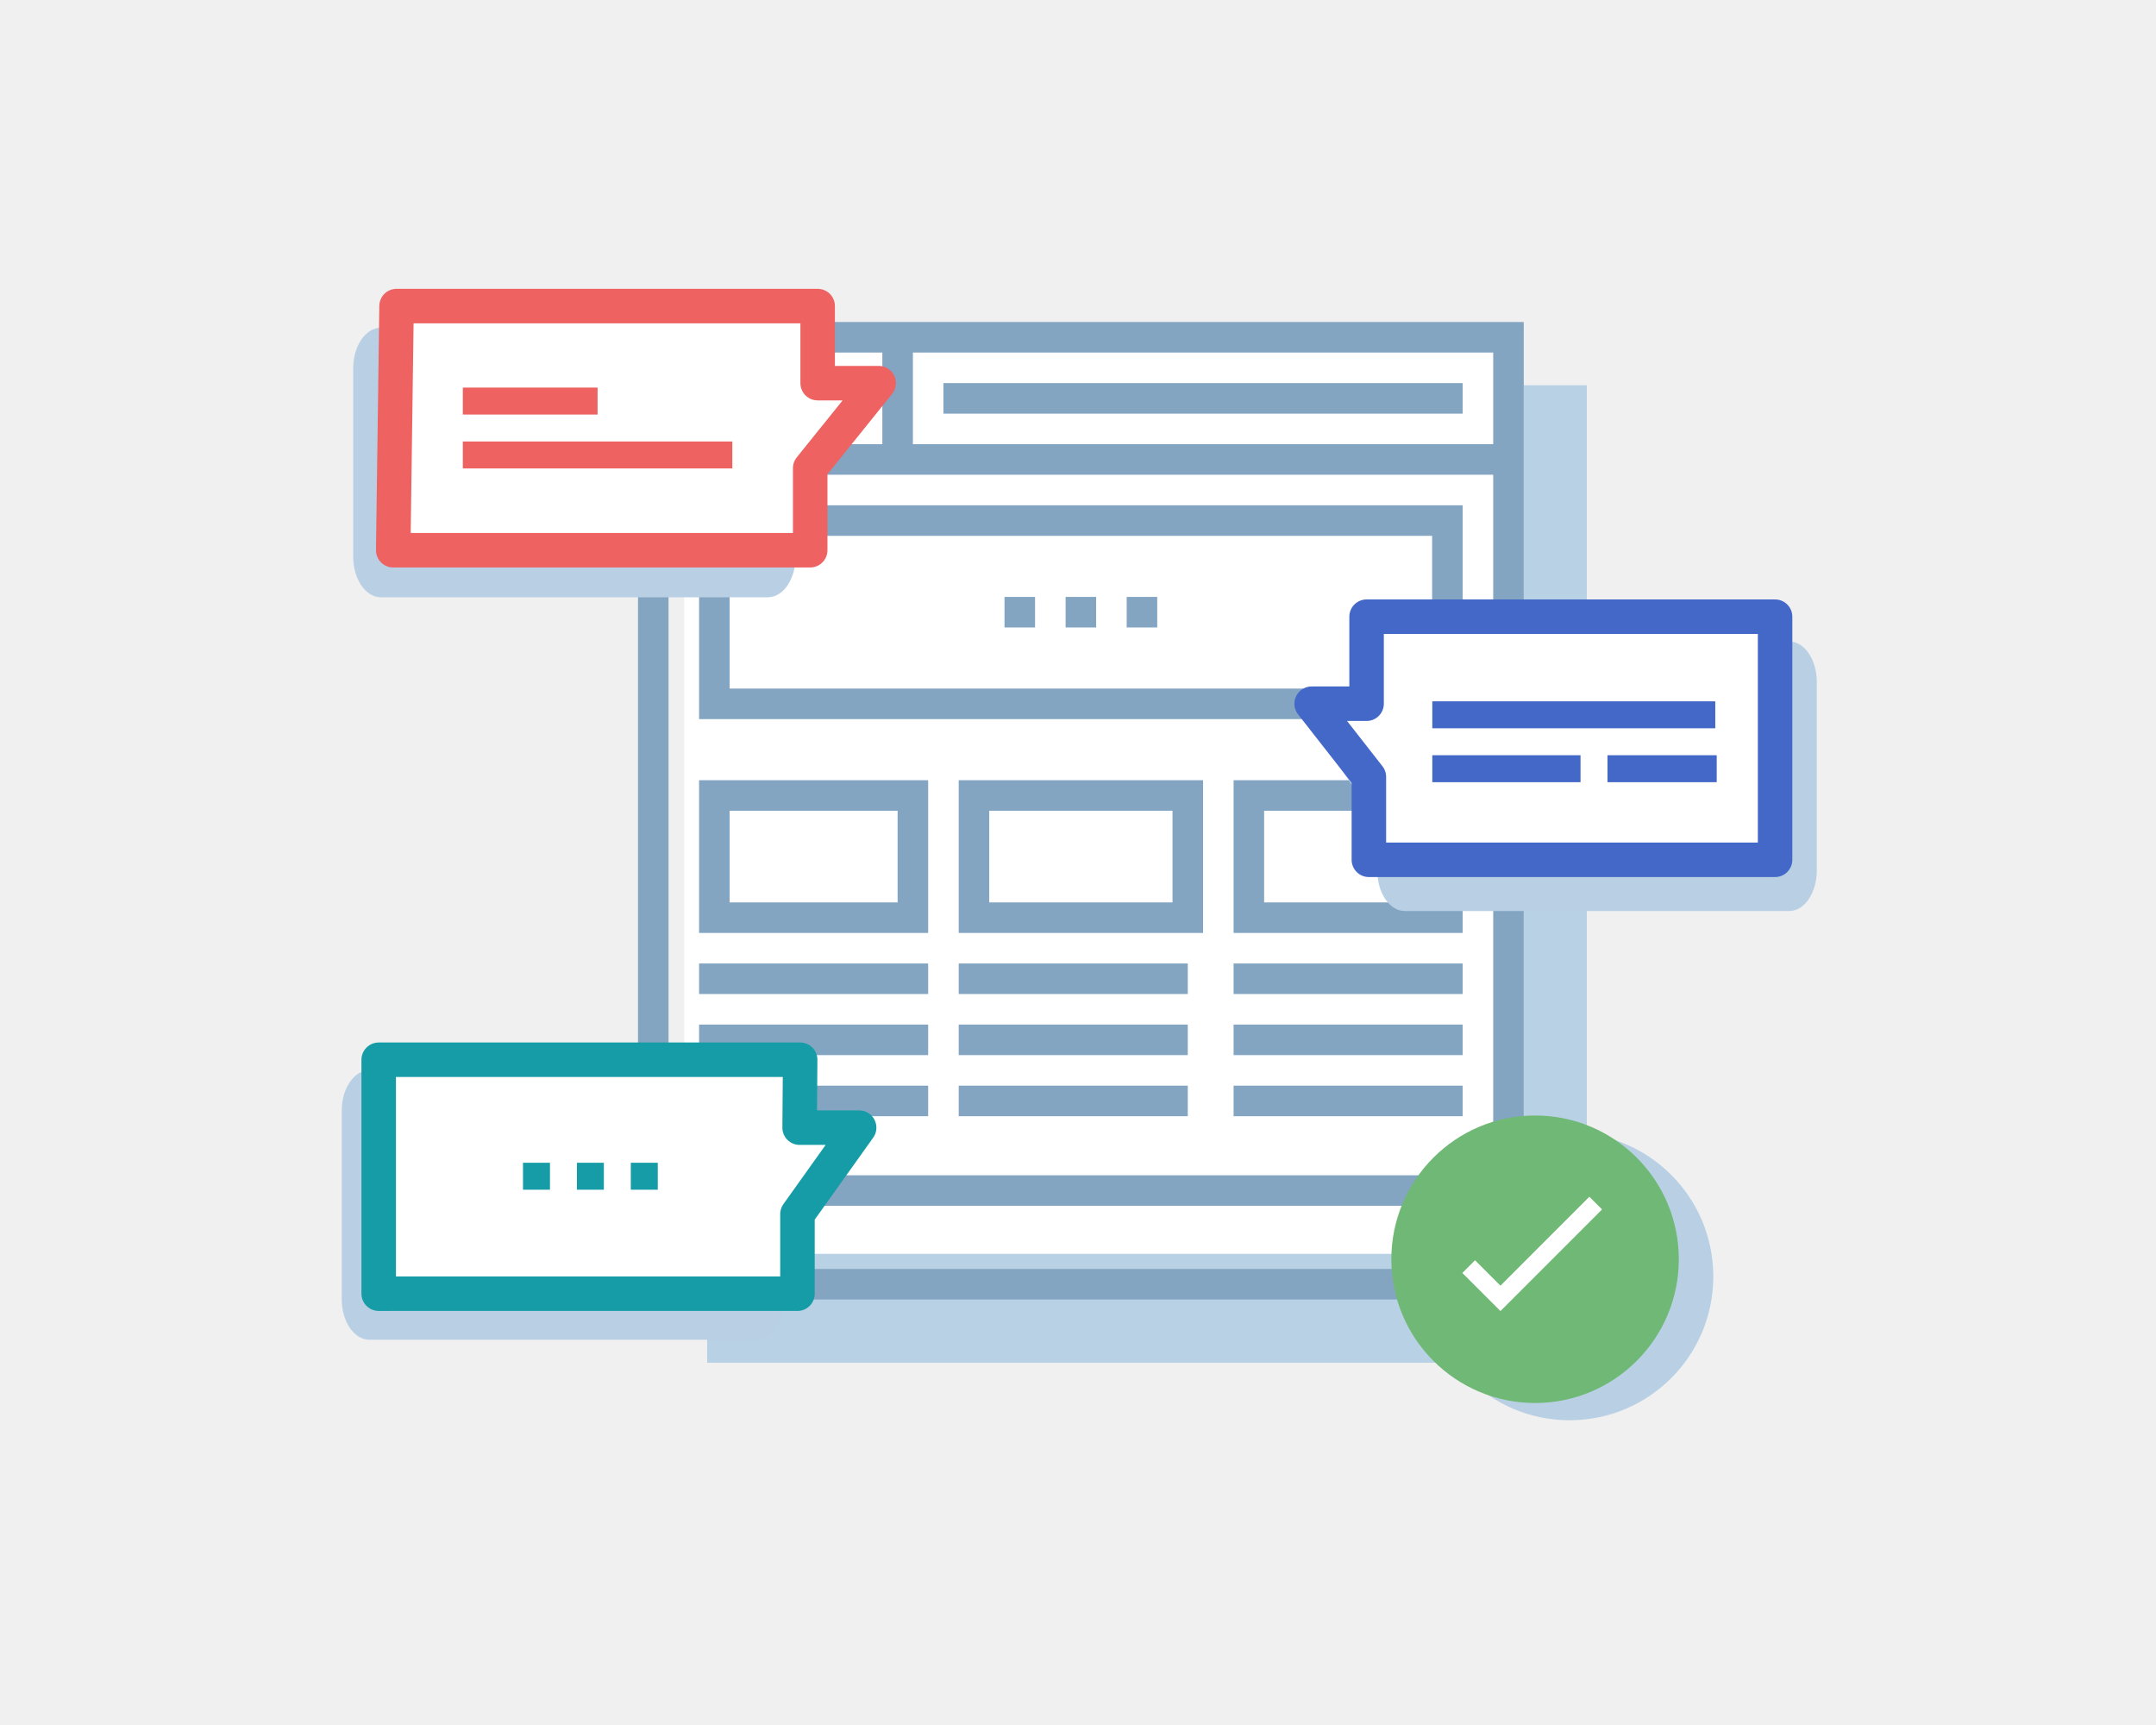
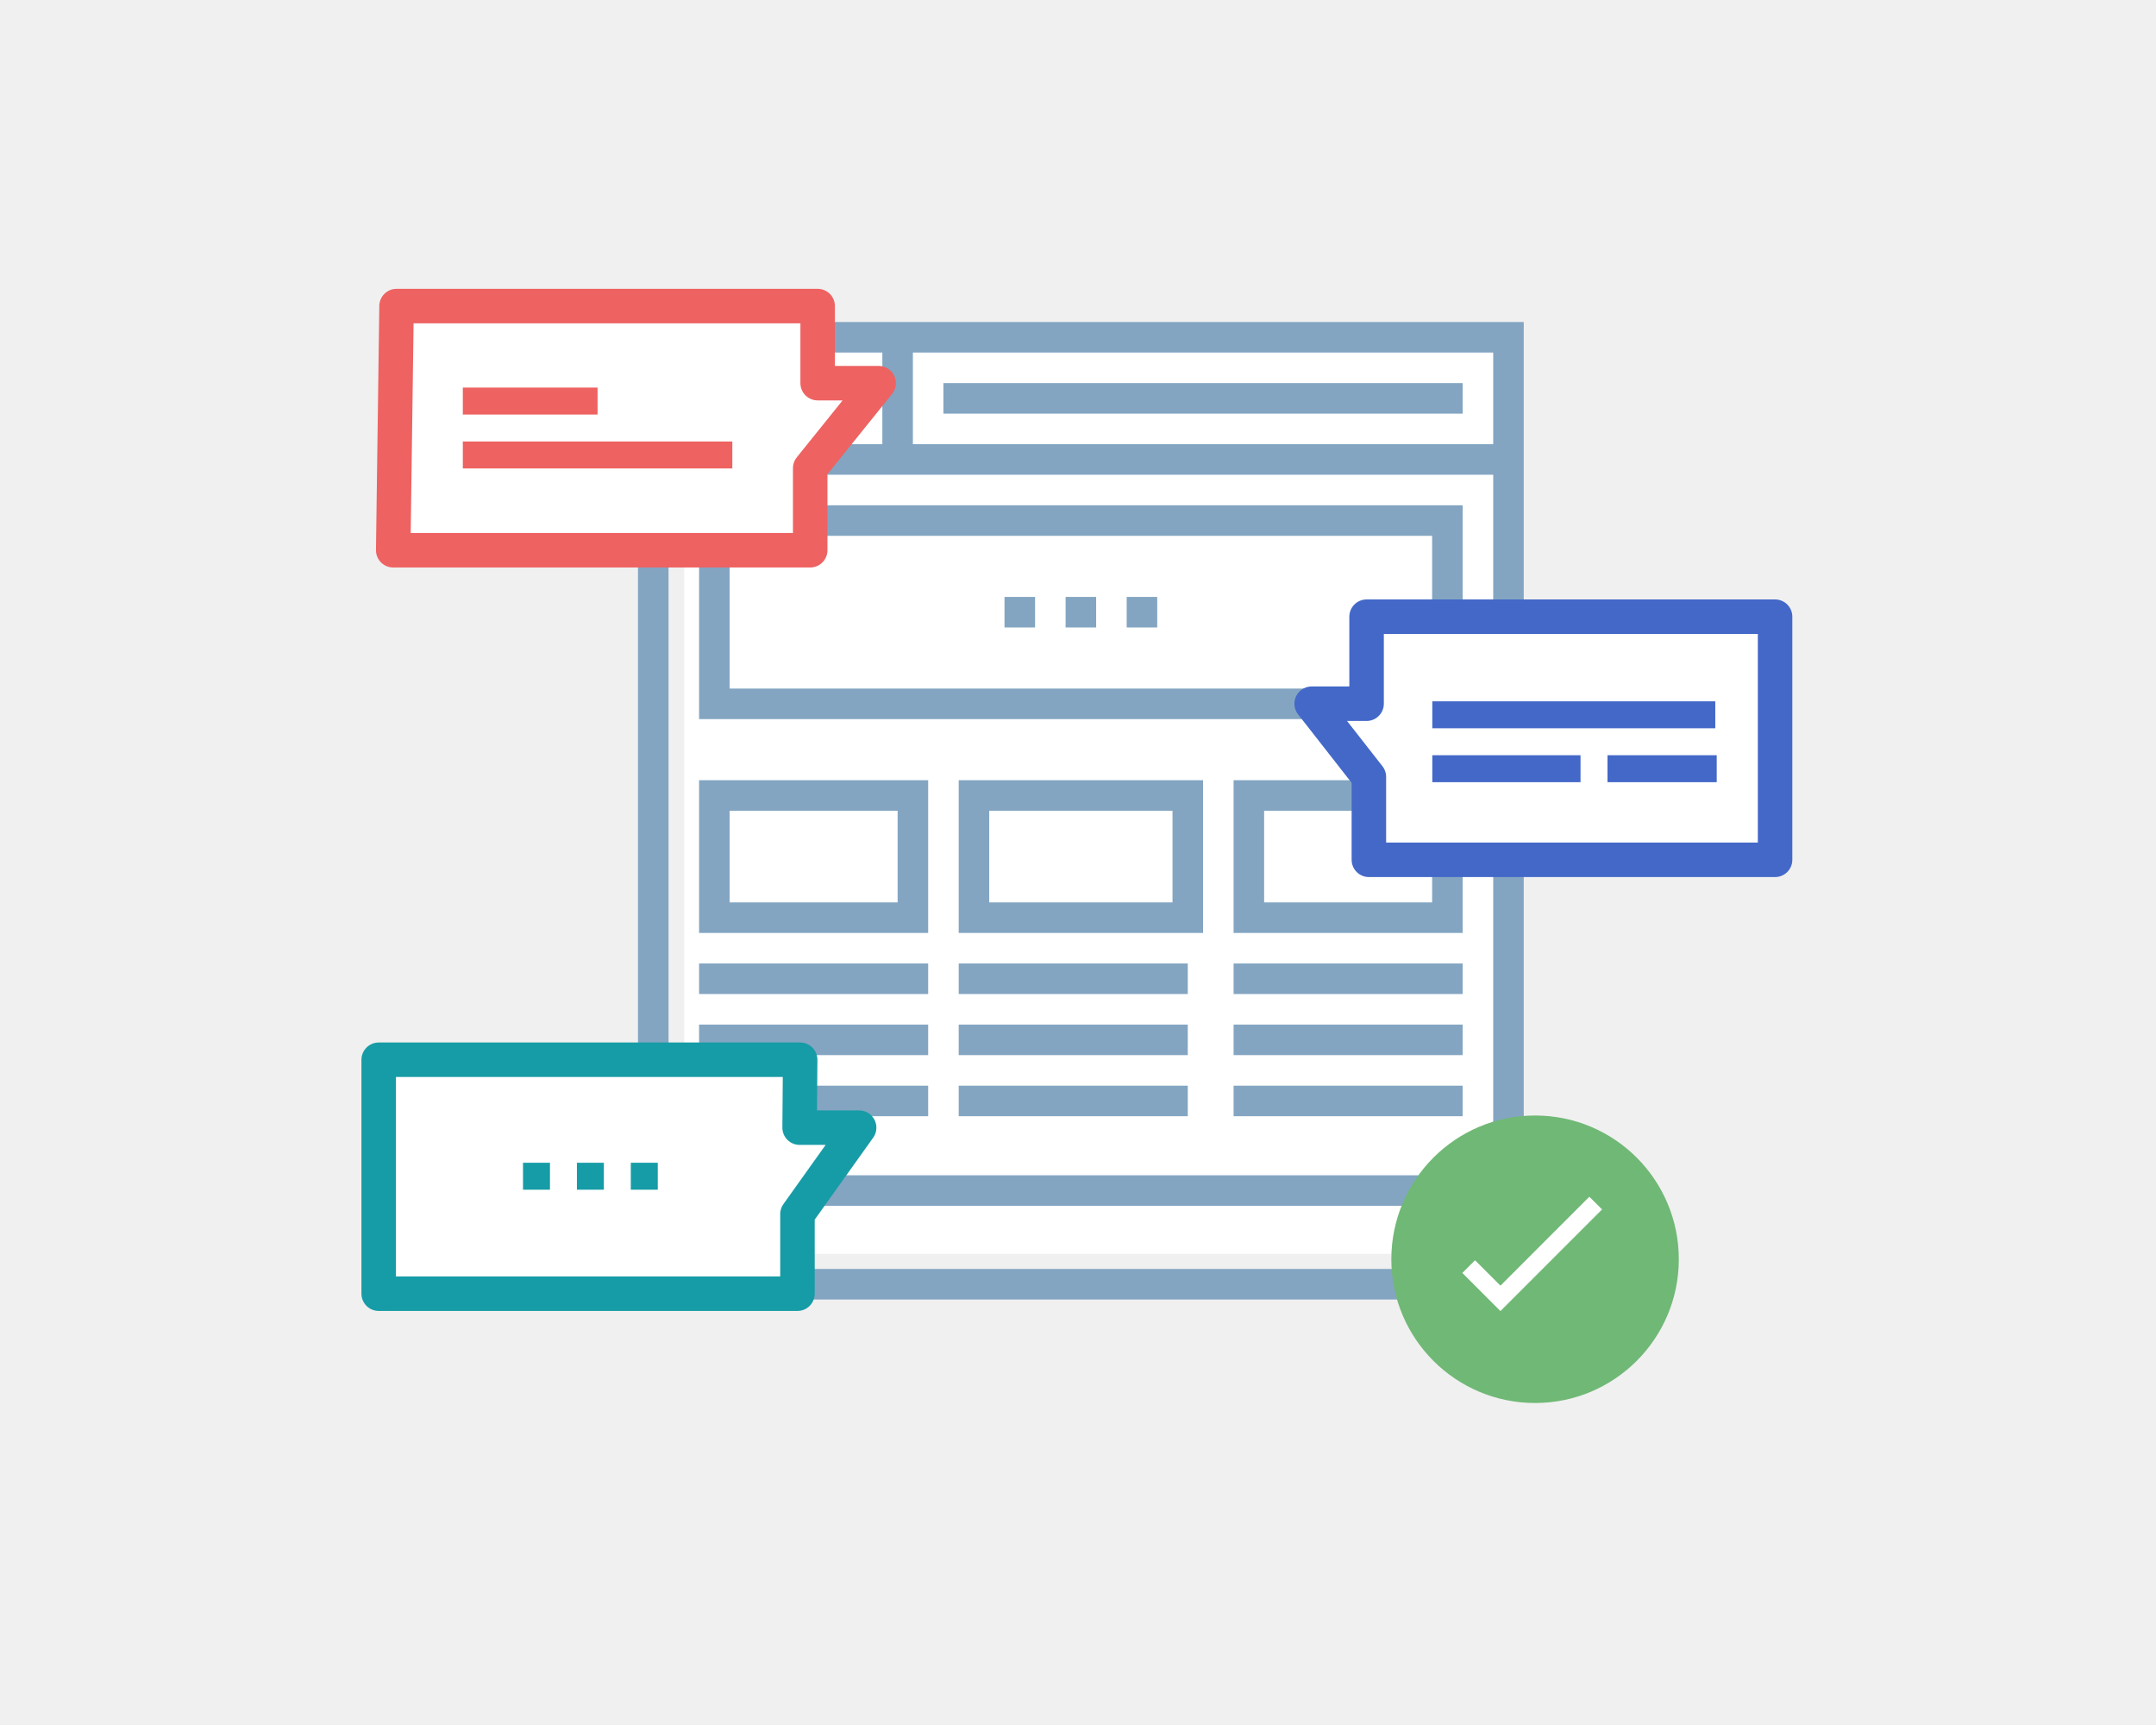
<svg xmlns="http://www.w3.org/2000/svg" width="375px" height="300px" viewBox="0 0 375 300" version="1.1" style="background: #FFFFFF;">
  <defs />
  <g id="Page-1" stroke="none" stroke-width="1" fill="none" fill-rule="evenodd">
    <g id="Home-Page-&gt;-UX-Reviews">
-       <g id="UX-Reviews-Illustration" transform="translate(59, 53)">
-         <g id="UX-is-not-a-department">
-           <g id="Group-9">
-             <g id="Group-13" transform="translate(64, 14)">
-               <rect id="Rectangle-10" fill="#B9D1E4" x="0" y="0" width="153" height="170" />
-               <rect id="Rectangle-13" fill="#B9D0E4" x="121" y="152" width="43" height="6" />
+       <g id="UX-is-not-a-department" transform="translate(59, 53)">
+         <g id="Group-9">
+           <g id="Group-13" transform="translate(64, 14)" fill="#B9D0E4">
+             <rect id="Rectangle-13" x="121" y="152" width="43" height="6" />
+           </g>
+           <rect id="Rectangle-10-Copy" fill="#FFFFFF" x="60" y="5" width="146" height="160.059" />
+           <g id="website" transform="translate(44, 3)" fill-rule="nonzero">
+             <g id="Group">
+               <path d="M162.031,164.688 L162.031,0 L7.969,0 L7.969,164.688 L0,164.688 L0,170 L170,170 L170,164.688 L162.031,164.688 Z M156.719,21.25 L55.781,21.25 L55.781,5.312 L156.719,5.312 L156.719,21.25 Z M50.469,5.312 L50.469,21.25 L13.281,21.25 L13.281,5.312 L50.469,5.312 Z M13.281,26.562 L156.719,26.562 L156.719,164.688 L13.281,164.688 L13.281,26.562 Z" id="Shape" fill="#83A5C2" />
+               <rect id="Rectangle-path" fill="#000000" x="18.594" y="10.625" width="5.312" height="5.312" />
+               <rect id="Rectangle-path" fill="#000000" x="29.219" y="10.625" width="5.312" height="5.312" />
+               <rect id="Rectangle-path" fill="#83A5C2" x="61.094" y="10.625" width="90.312" height="5.312" />
+               <path d="M18.594,31.875 L18.594,69.062 L151.406,69.062 L151.406,31.875 L18.594,31.875 Z M146.094,63.75 L23.906,63.75 L23.906,37.188 L146.094,37.188 L146.094,63.75 Z" id="Shape" fill="#83A5C2" />
+               <rect id="Rectangle-path" fill="#83A5C2" x="82.344" y="47.812" width="5.312" height="5.312" />
+               <rect id="Rectangle-path" fill="#83A5C2" x="71.719" y="47.812" width="5.312" height="5.312" />
+               <rect id="Rectangle-path" fill="#83A5C2" x="92.969" y="47.812" width="5.312" height="5.312" />
+               <path d="M58.438,79.688 L18.594,79.688 L18.594,106.25 L58.438,106.25 L58.438,79.688 Z M53.125,100.938 L23.906,100.938 L23.906,85 L53.125,85 L53.125,100.938 Z" id="Shape" fill="#83A5C2" />
+               <path d="M106.25,79.688 L63.75,79.688 L63.75,106.25 L106.25,106.25 L106.25,79.688 Z M100.938,100.938 L69.062,100.938 L69.062,85 L100.938,85 L100.938,100.938 Z" id="Shape" fill="#83A5C2" />
+               <path d="M111.562,106.25 L151.406,106.25 L151.406,79.688 L111.562,79.688 L111.562,106.25 Z M116.875,85 L146.094,85 L146.094,100.938 L116.875,100.938 L116.875,85 Z" id="Shape" fill="#83A5C2" />
+               <rect id="Rectangle-path" fill="#83A5C2" x="18.594" y="111.562" width="39.844" height="5.312" />
+               <rect id="Rectangle-path" fill="#83A5C2" x="18.594" y="122.188" width="39.844" height="5.312" />
+               <rect id="Rectangle-path" fill="#83A5C2" x="18.594" y="132.812" width="39.844" height="5.312" />
+               <rect id="Rectangle-path" fill="#83A5C2" x="63.75" y="111.562" width="39.844" height="5.312" />
+               <rect id="Rectangle-path" fill="#83A5C2" x="63.75" y="122.188" width="39.844" height="5.312" />
+               <rect id="Rectangle-path" fill="#83A5C2" x="63.75" y="132.812" width="39.844" height="5.312" />
+               <rect id="Rectangle-path" fill="#83A5C2" x="111.562" y="111.562" width="39.844" height="5.312" />
+               <rect id="Rectangle-path" fill="#83A5C2" x="111.562" y="122.188" width="39.844" height="5.312" />
+               <rect id="Rectangle-path" fill="#83A5C2" x="111.562" y="132.812" width="39.844" height="5.312" />
+               <rect id="Rectangle-path" fill="#83A5C2" x="18.594" y="148.396" width="132.812" height="5.312" />
            </g>
-             <rect id="Rectangle-10-Copy" fill="#FFFFFF" x="60" y="5" width="146" height="160.059" />
-             <g id="website" transform="translate(44, 3)" fill-rule="nonzero">
-               <g id="Group">
-                 <path d="M162.031,164.688 L162.031,0 L7.969,0 L7.969,164.688 L0,164.688 L0,170 L170,170 L170,164.688 L162.031,164.688 Z M156.719,21.25 L55.781,21.25 L55.781,5.312 L156.719,5.312 L156.719,21.25 Z M50.469,5.312 L50.469,21.25 L13.281,21.25 L13.281,5.312 L50.469,5.312 Z M13.281,26.562 L156.719,26.562 L156.719,164.688 L13.281,164.688 L13.281,26.562 Z" id="Shape" fill="#83A5C2" />
-                 <rect id="Rectangle-path" fill="#000000" x="18.594" y="10.625" width="5.312" height="5.312" />
-                 <rect id="Rectangle-path" fill="#000000" x="29.219" y="10.625" width="5.312" height="5.312" />
-                 <rect id="Rectangle-path" fill="#83A5C2" x="61.094" y="10.625" width="90.312" height="5.312" />
-                 <path d="M18.594,31.875 L18.594,69.062 L151.406,69.062 L151.406,31.875 L18.594,31.875 Z M146.094,63.75 L23.906,63.75 L23.906,37.188 L146.094,37.188 L146.094,63.75 Z" id="Shape" fill="#83A5C2" />
-                 <rect id="Rectangle-path" fill="#83A5C2" x="82.344" y="47.812" width="5.312" height="5.312" />
-                 <rect id="Rectangle-path" fill="#83A5C2" x="71.719" y="47.812" width="5.312" height="5.312" />
-                 <rect id="Rectangle-path" fill="#83A5C2" x="92.969" y="47.812" width="5.312" height="5.312" />
-                 <path d="M58.438,79.688 L18.594,79.688 L18.594,106.25 L58.438,106.25 L58.438,79.688 Z M53.125,100.938 L23.906,100.938 L23.906,85 L53.125,85 L53.125,100.938 Z" id="Shape" fill="#83A5C2" />
-                 <path d="M106.25,79.688 L63.75,79.688 L63.75,106.25 L106.25,106.25 L106.25,79.688 Z M100.938,100.938 L69.062,100.938 L69.062,85 L100.938,85 L100.938,100.938 Z" id="Shape" fill="#83A5C2" />
-                 <path d="M111.562,106.25 L151.406,106.25 L151.406,79.688 L111.562,79.688 L111.562,106.25 Z M116.875,85 L146.094,85 L146.094,100.938 L116.875,100.938 L116.875,85 Z" id="Shape" fill="#83A5C2" />
-                 <rect id="Rectangle-path" fill="#83A5C2" x="18.594" y="111.562" width="39.844" height="5.312" />
-                 <rect id="Rectangle-path" fill="#83A5C2" x="18.594" y="122.188" width="39.844" height="5.312" />
-                 <rect id="Rectangle-path" fill="#83A5C2" x="18.594" y="132.812" width="39.844" height="5.312" />
-                 <rect id="Rectangle-path" fill="#83A5C2" x="63.75" y="111.562" width="39.844" height="5.312" />
-                 <rect id="Rectangle-path" fill="#83A5C2" x="63.75" y="122.188" width="39.844" height="5.312" />
-                 <rect id="Rectangle-path" fill="#83A5C2" x="63.75" y="132.812" width="39.844" height="5.312" />
-                 <rect id="Rectangle-path" fill="#83A5C2" x="111.562" y="111.562" width="39.844" height="5.312" />
-                 <rect id="Rectangle-path" fill="#83A5C2" x="111.562" y="122.188" width="39.844" height="5.312" />
-                 <rect id="Rectangle-path" fill="#83A5C2" x="111.562" y="132.812" width="39.844" height="5.312" />
-                 <rect id="Rectangle-path" fill="#83A5C2" x="18.594" y="148.396" width="132.812" height="5.312" />
+           </g>
+           <g id="chat">
+             <g id="Group">
+               <g id="Group-4" transform="translate(0, 131)">
+                 <path d="M9,0 L79.508,0 C79.508,0 79.372,10.44 81.186,13.572 C82.999,16.705 88.99,16.379 88.99,16.379 C88.99,16.379 82.686,23.392 81.186,27.762 C79.685,32.131 79.508,44 79.508,44 L9,44 L9,0 Z" id="Rectangle-7" fill="#FFFFFF" />
+                 <rect id="Rectangle-path" fill="#169CA6" fill-rule="nonzero" x="41.344" y="18.219" width="4.688" height="4.688" />
+                 <rect id="Rectangle-path" fill="#169CA6" fill-rule="nonzero" x="50.719" y="18.219" width="4.688" height="4.688" />
+                 <rect id="Rectangle-path" fill="#169CA6" fill-rule="nonzero" x="31.969" y="18.219" width="4.688" height="4.688" />
+                 <polygon id="Path-8" stroke="#169CA6" stroke-width="6" stroke-linecap="round" stroke-linejoin="round" points="80.174 0.305 6.867 0.305 6.867 40.988 79.705 40.988 79.705 27.148 90.432 12.114 80.081 12.114" />
+               </g>
+               <g id="Group-2" transform="translate(2, 0)">
+                 <polygon id="Path-3" fill="#FFFFFF" points="9.258 2.291 79.147 2.291 81.745 14.404 89.871 15.188 81.908 28.112 81.125 40.09 77.601 42.505 8.518 42.375 6.941 2.829" />
+                 <rect id="Rectangle-path" fill="#EE6262" fill-rule="nonzero" x="19.5" y="14.406" width="23.438" height="4.688" />
+                 <rect id="Rectangle-path" fill="#EE6262" fill-rule="nonzero" x="19.5" y="23.781" width="46.875" height="4.688" />
+                 <polygon id="Path-9" stroke="#EE6262" stroke-width="6" stroke-linecap="round" stroke-linejoin="round" points="7.975 0.229 81.218 0.229 81.218 13.635 91.823 13.635 79.921 28.419 79.921 42.693 7.394 42.693" />
+               </g>
+               <g id="Group-5" transform="translate(169, 54)">
+                 <polygon id="Path-2" fill="#FFFFFF" points="0.596 15.26 9.751 15.035 10.396 2.438 80.084 1.935 83.026 6.483 82.398 41.399 78.122 43.766 12.162 42.098 9.786 39.749 9.58 28.389" />
+                 <rect id="Rectangle-path" fill="#4368C8" fill-rule="nonzero" x="21.125" y="14.969" width="49.219" height="4.688" />
+                 <rect id="Rectangle-path" fill="#4368C8" fill-rule="nonzero" x="21.125" y="24.344" width="25.781" height="4.688" />
+                 <rect id="Rectangle-path" fill="#4368C8" fill-rule="nonzero" x="51.594" y="24.344" width="19" height="4.688" />
+                 <polygon id="Path-7" stroke="#4368C8" stroke-width="6" stroke-linecap="round" stroke-linejoin="round" points="0.139 15.385 9.695 15.385 9.695 0.25 80.745 0.25 80.745 42.53 10.092 42.53 10.092 28.106" />
              </g>
            </g>
-             <g id="chat">
-               <g id="Group">
-                 <g id="Group-4" transform="translate(0, 131)">
-                   <path d="M85.394,16.188 L77.379,16.188 L77.379,9.156 C77.379,5.28 75.222,2.125 72.571,2.125 L5.246,2.125 C2.595,2.125 0.438,5.28 0.438,9.156 L0.438,41.969 C0.438,45.845 2.595,49 5.246,49 L72.571,49 C75.222,49 77.379,45.845 77.379,41.969 L77.379,33.564 L86.528,20.188 C86.986,19.518 87.124,18.51 86.875,17.634 C86.629,16.759 86.042,16.188 85.394,16.188 Z" id="Shape" fill="#B9D0E4" fill-rule="nonzero" />
-                   <path d="M9,0 L79.508,0 C79.508,0 79.372,10.44 81.186,13.572 C82.999,16.705 88.99,16.379 88.99,16.379 C88.99,16.379 82.686,23.392 81.186,27.762 C79.685,32.131 79.508,44 79.508,44 L9,44 L9,0 Z" id="Rectangle-7" fill="#FFFFFF" />
-                   <rect id="Rectangle-path" fill="#169CA6" fill-rule="nonzero" x="41.344" y="18.219" width="4.688" height="4.688" />
-                   <rect id="Rectangle-path" fill="#169CA6" fill-rule="nonzero" x="50.719" y="18.219" width="4.688" height="4.688" />
-                   <rect id="Rectangle-path" fill="#169CA6" fill-rule="nonzero" x="31.969" y="18.219" width="4.688" height="4.688" />
-                   <polygon id="Path-8" stroke="#169CA6" stroke-width="6" stroke-linecap="round" stroke-linejoin="round" points="80.174 0.305 6.867 0.305 6.867 40.988 79.705 40.988 79.705 27.148 90.432 12.114 80.081 12.114" />
-                 </g>
-                 <g id="Group-2" transform="translate(2, 0)">
-                   <path d="M5.246,50.875 L72.571,50.875 C75.222,50.875 77.379,47.72 77.379,43.844 L77.379,35.439 L86.528,22.063 C86.986,21.393 87.124,20.385 86.875,19.509 C86.629,18.634 86.042,18.062 85.394,18.062 L77.379,18.062 L77.379,11.031 C77.379,7.155 75.222,4 72.571,4 L5.246,4 C2.595,4 0.438,7.155 0.438,11.031 L0.438,43.844 C0.438,47.72 2.595,50.875 5.246,50.875 Z" id="Path" fill="#B9D0E4" />
-                   <polygon id="Path-3" fill="#FFFFFF" points="9.258 2.291 79.147 2.291 81.745 14.404 89.871 15.188 81.908 28.112 81.125 40.09 77.601 42.505 8.518 42.375 6.941 2.829" />
-                   <rect id="Rectangle-path" fill="#EE6262" fill-rule="nonzero" x="19.5" y="14.406" width="23.438" height="4.688" />
-                   <rect id="Rectangle-path" fill="#EE6262" fill-rule="nonzero" x="19.5" y="23.781" width="46.875" height="4.688" />
-                   <polygon id="Path-9" stroke="#EE6262" stroke-width="6" stroke-linecap="round" stroke-linejoin="round" points="7.975 0.229 81.218 0.229 81.218 13.635 91.823 13.635 79.921 28.419 79.921 42.693 7.394 42.693" />
-                 </g>
-                 <path d="M257,98.406 L257,65.594 C257,61.717 254.856,58.562 252.222,58.562 L185.333,58.562 C182.699,58.562 180.555,61.717 180.555,65.594 L180.555,72.625 L172.592,72.625 C171.949,72.625 171.368,73.197 171.121,74.071 C170.874,74.948 171.011,75.955 171.466,76.626 L180.555,90.002 L180.555,98.406 C180.555,102.283 182.699,105.438 185.333,105.438 L252.222,105.438 C254.856,105.438 257,102.283 257,98.406 Z" id="Path" fill="#B9D0E4" />
-                 <g id="Group-5" transform="translate(169, 54)">
-                   <polygon id="Path-2" fill="#FFFFFF" points="0.596 15.26 9.751 15.035 10.396 2.438 80.084 1.935 83.026 6.483 82.398 41.399 78.122 43.766 12.162 42.098 9.786 39.749 9.58 28.389" />
-                   <rect id="Rectangle-path" fill="#4368C8" fill-rule="nonzero" x="21.125" y="14.969" width="49.219" height="4.688" />
-                   <rect id="Rectangle-path" fill="#4368C8" fill-rule="nonzero" x="21.125" y="24.344" width="25.781" height="4.688" />
-                   <rect id="Rectangle-path" fill="#4368C8" fill-rule="nonzero" x="51.594" y="24.344" width="19" height="4.688" />
-                   <polygon id="Path-7" stroke="#4368C8" stroke-width="6" stroke-linecap="round" stroke-linejoin="round" points="0.139 15.385 9.695 15.385 9.695 0.25 80.745 0.25 80.745 42.53 10.092 42.53 10.092 28.106" />
-                 </g>
-               </g>
-             </g>
-             <g id="Group-14" transform="translate(183, 141)">
-               <circle id="Oval" fill="#B9D0E4" cx="31" cy="28" r="25" />
-               <circle id="Oval-Copy-4" fill="#70B876" cx="25" cy="25" r="25" />
-             </g>
+           </g>
+           <g id="Group-14" transform="translate(183, 141)" fill="#70B876">
+             <circle id="Oval-Copy-4" cx="25" cy="25" r="25" />
          </g>
        </g>
-         <g id="np_check-mark_888686_FFFFFF" transform="translate(195, 155)" fill-rule="nonzero" fill="#FFFFFF">
-           <polygon id="Shape" points="6.977 20.012 0.348 13.383 2.557 11.174 6.977 15.594 22.443 0.126 24.652 2.336" />
-         </g>
+         <polygon id="Shape" fill="#FFFFFF" fill-rule="nonzero" points="201.977 175.012 195.348 168.383 197.557 166.174 201.977 170.594 217.443 155.126 219.652 157.336" />
      </g>
    </g>
  </g>
</svg>
